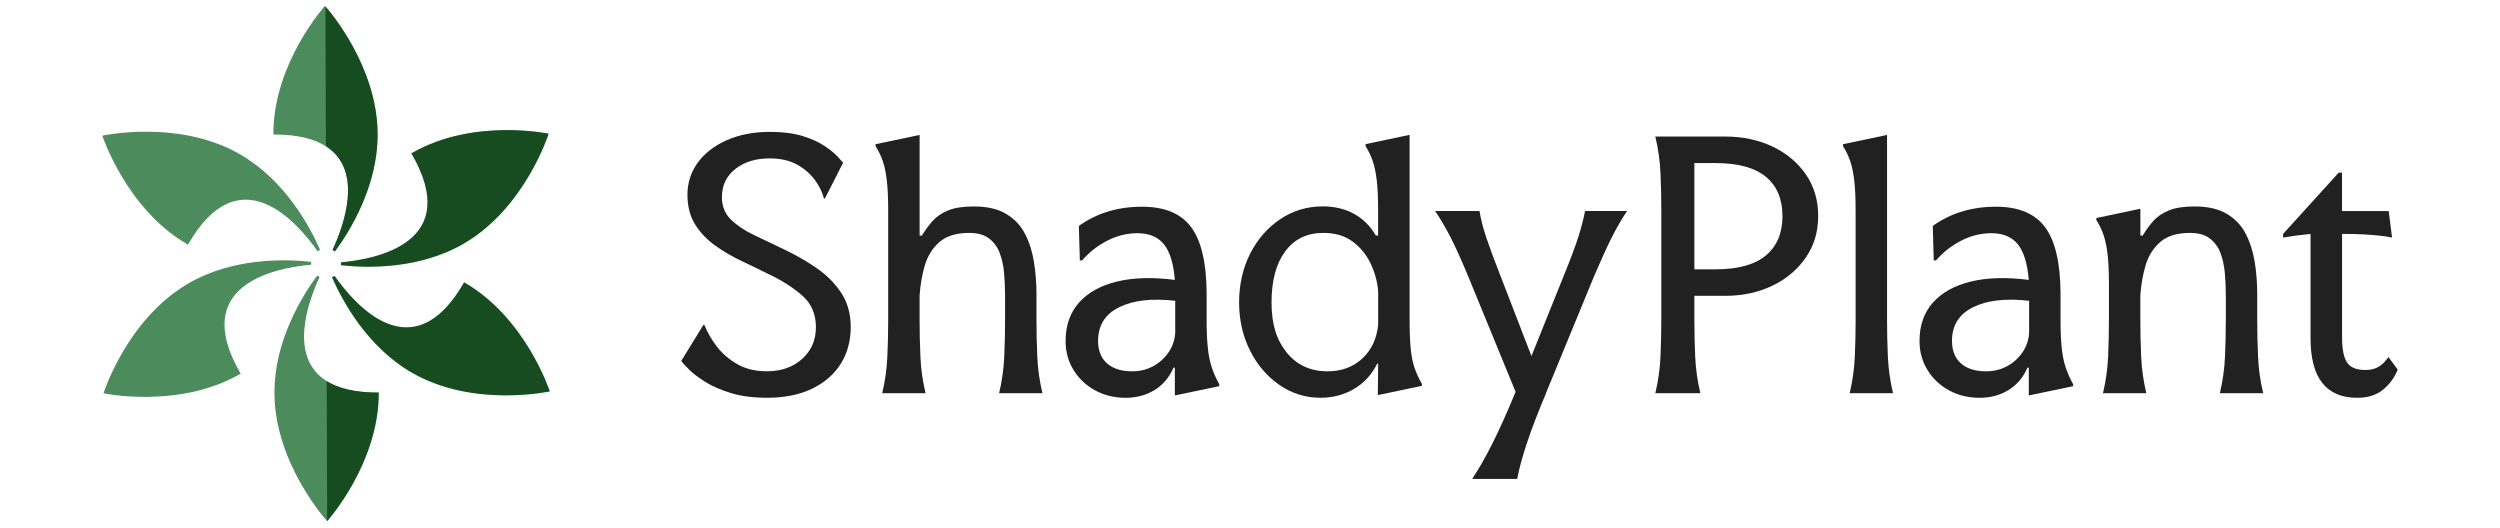
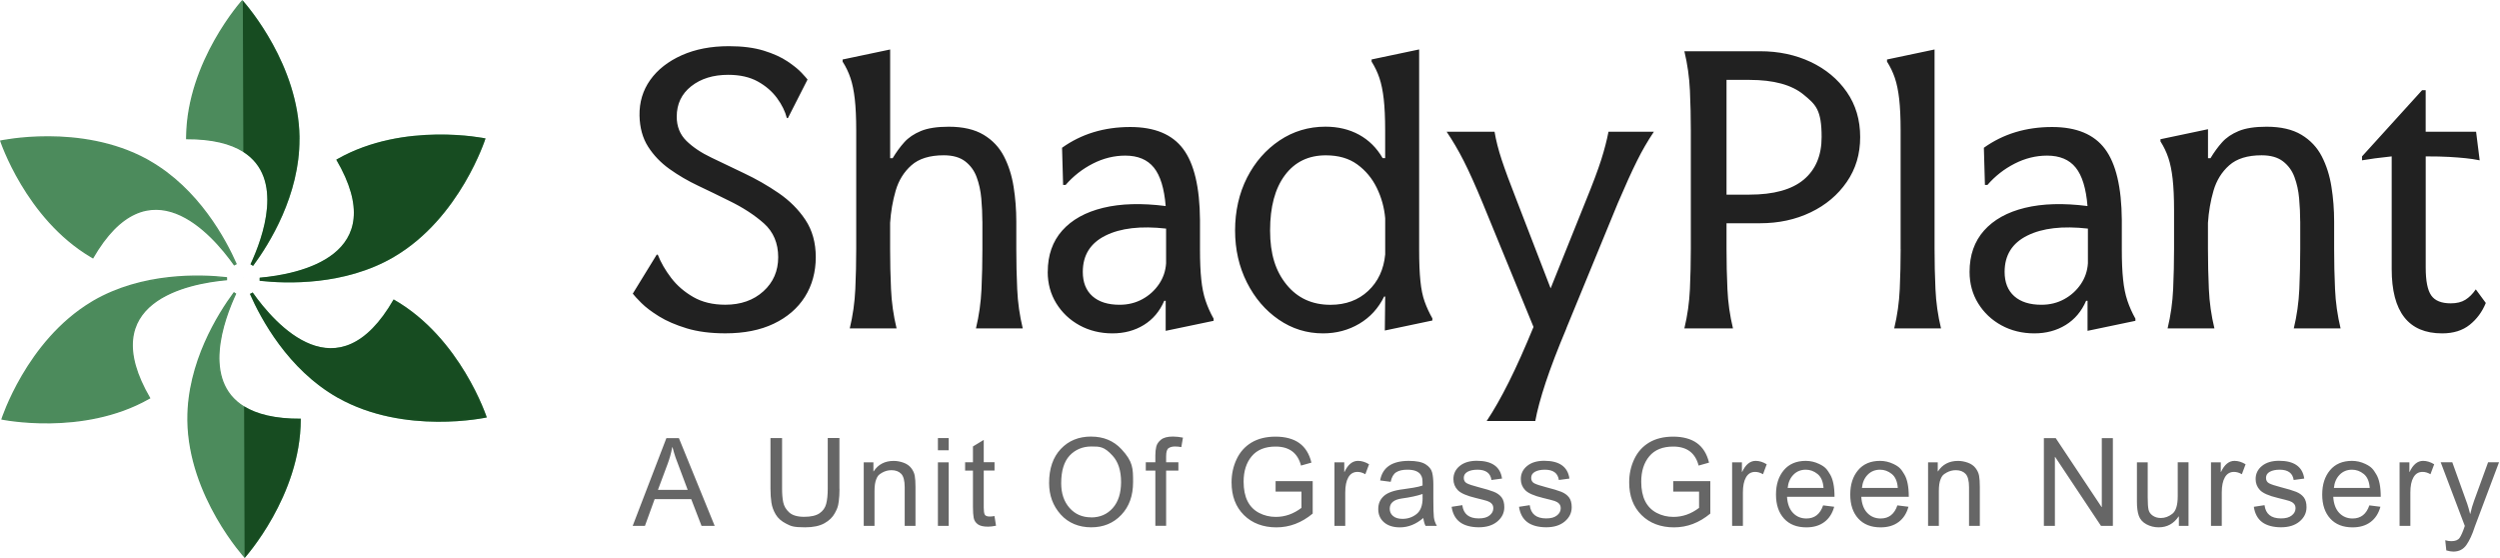
- <svg xmlns="http://www.w3.org/2000/svg" viewBox="0 0 660.7 139.29">
+ <svg xmlns="http://www.w3.org/2000/svg" viewBox="0 0 611.78 136.54">
  <defs>
-     <style>
-       .cls-1 {
-         isolation: isolate;
-       }
- 
-       .cls-2 {
-         fill: #4c8b5c;
-       }
- 
-       .cls-3 {
-         fill: #212121;
-       }
- 
-       .cls-4 {
-         mix-blend-mode: multiply;
-       }
-     </style>
+     <style>.cls-2{fill:#4c8b5c}.cls-4{mix-blend-mode:multiply}</style>
  </defs>
-   <g class="cls-1">
-     <g id="Layer_1" data-name="Layer 1">
-       <g>
-         <g>
-           <path class="cls-3" d="M222.82,43l-4.81,9.45h-.26c-.41-1.63-1.21-3.27-2.41-4.9-1.2-1.63-2.77-2.99-4.73-4.07-1.96-1.08-4.36-1.62-7.22-1.62-3.67,0-6.69,.93-9.06,2.8-2.36,1.87-3.54,4.35-3.54,7.44,0,2.39,.79,4.36,2.36,5.91,1.58,1.55,3.62,2.92,6.13,4.11,2.51,1.2,5.16,2.47,7.96,3.81,2.97,1.4,5.8,3.02,8.49,4.86,2.68,1.84,4.87,4.02,6.56,6.56,1.69,2.54,2.54,5.59,2.54,9.14s-.89,6.91-2.67,9.71c-1.78,2.8-4.32,4.99-7.61,6.56-3.3,1.58-7.25,2.36-11.86,2.36-3.62,0-6.77-.41-9.45-1.22-2.68-.82-4.94-1.79-6.78-2.93-1.84-1.14-3.28-2.23-4.33-3.28s-1.75-1.81-2.1-2.28l5.86-9.54h.26c.76,1.93,1.85,3.82,3.28,5.69,1.43,1.87,3.24,3.43,5.42,4.68,2.19,1.26,4.8,1.88,7.83,1.88,3.79,0,6.9-1.09,9.32-3.28,2.42-2.19,3.63-4.97,3.63-8.36s-1.17-6.2-3.5-8.27c-2.33-2.07-5.19-3.92-8.58-5.56-2.45-1.22-4.94-2.43-7.48-3.63-2.54-1.2-4.89-2.57-7.04-4.11-2.16-1.54-3.91-3.37-5.25-5.47-1.34-2.1-2.04-4.64-2.1-7.61-.06-3.27,.82-6.17,2.62-8.71,1.81-2.54,4.38-4.55,7.7-6.04,3.33-1.49,7.18-2.23,11.55-2.23,3.33,0,6.17,.37,8.53,1.09,2.36,.73,4.3,1.61,5.82,2.63,1.52,1.02,2.67,1.96,3.46,2.8,.79,.85,1.27,1.39,1.44,1.62Z" />
-           <path class="cls-3" d="M265.61,77.74c0-1.87-.09-3.75-.26-5.64-.17-1.9-.55-3.63-1.14-5.21-.58-1.58-1.52-2.86-2.8-3.85-1.28-.99-3.03-1.49-5.25-1.49-3.44,0-6.08,.82-7.92,2.45-1.84,1.63-3.12,3.71-3.85,6.21-.73,2.51-1.18,5.13-1.36,7.88v6.39c0,3.27,.07,6.53,.22,9.8,.14,3.27,.6,6.48,1.36,9.63h-11.46c.76-3.15,1.21-6.36,1.36-9.63,.15-3.27,.22-6.53,.22-9.8v-28.96c0-3.15-.12-5.73-.35-7.74-.23-2.01-.58-3.72-1.05-5.12-.47-1.4-1.11-2.74-1.93-4.03v-.52l11.64-2.45v26.6h.61c.88-1.46,1.82-2.76,2.84-3.89,1.02-1.14,2.38-2.06,4.07-2.76,1.69-.7,3.97-1.05,6.82-1.05,3.5,0,6.34,.66,8.53,1.97,2.19,1.31,3.85,3.08,4.99,5.29,1.14,2.22,1.93,4.7,2.36,7.44,.44,2.74,.66,5.57,.66,8.49v6.74c0,3.27,.07,6.53,.22,9.8,.14,3.27,.6,6.48,1.36,9.63h-11.46c.76-3.15,1.21-6.36,1.36-9.63,.15-3.27,.22-6.53,.22-9.8v-6.74Z" />
-           <path class="cls-3" d="M281.62,90.08c0-4.08,1.18-7.45,3.54-10.11,2.36-2.65,5.7-4.51,10.02-5.56,4.32-1.05,9.42-1.19,15.31-.44-.35-4.32-1.31-7.45-2.89-9.41-1.58-1.95-3.91-2.93-7-2.93-2.74,0-5.4,.66-7.96,1.97s-4.78,3.05-6.65,5.21h-.61l-.26-9.1c4.73-3.38,10.29-5.08,16.71-5.08,5.95,0,10.27,1.79,12.95,5.38,2.68,3.59,4.05,9.38,4.11,17.37v7.26c0,2.86,.1,5.28,.31,7.26,.2,1.98,.55,3.72,1.05,5.21,.5,1.49,1.15,2.96,1.97,4.42v.53l-11.73,2.45v-7.35h-.35c-1.11,2.57-2.77,4.54-4.99,5.91-2.22,1.37-4.78,2.06-7.7,2.06s-5.66-.66-8.05-1.97c-2.39-1.31-4.29-3.11-5.69-5.38-1.4-2.27-2.1-4.84-2.1-7.7Zm8.58,0c0,2.57,.79,4.55,2.36,5.95,1.58,1.4,3.79,2.1,6.65,2.1,2.04,0,3.89-.45,5.56-1.36,1.66-.9,3.02-2.13,4.07-3.67,1.05-1.54,1.63-3.25,1.75-5.12v-8.49c-6.18-.7-11.13-.13-14.83,1.71-3.71,1.84-5.56,4.8-5.56,8.88Z" />
-           <path class="cls-3" d="M372.53,84.56c0,3.15,.1,5.73,.31,7.74,.2,2.01,.55,3.71,1.05,5.08,.49,1.37,1.12,2.73,1.88,4.07v.52l-11.64,2.45,.09-8.31h-.26c-1.4,2.86-3.43,5.08-6.08,6.65s-5.62,2.36-8.88,2.36c-3.97,0-7.58-1.12-10.85-3.37-3.27-2.24-5.86-5.28-7.79-9.1-1.92-3.82-2.89-8.06-2.89-12.73s.98-9.08,2.93-12.91c1.95-3.82,4.61-6.85,7.96-9.1,3.35-2.24,7.1-3.37,11.24-3.37,3.09,0,5.83,.66,8.23,1.97,2.39,1.31,4.32,3.22,5.77,5.73h.61v-6.74c0-3.15-.12-5.73-.35-7.74-.23-2.01-.58-3.72-1.05-5.12-.47-1.4-1.11-2.74-1.92-4.03v-.52l11.64-2.45v48.91Zm-8.31-7.61c-.23-2.62-.92-5.1-2.06-7.44-1.14-2.33-2.73-4.24-4.77-5.73-2.04-1.49-4.61-2.23-7.7-2.23-4.26,0-7.6,1.62-10.02,4.86-2.42,3.24-3.63,7.74-3.63,13.52s1.34,9.96,4.03,13.26c2.68,3.3,6.27,4.94,10.76,4.94,3.73,0,6.81-1.14,9.23-3.41,2.42-2.27,3.81-5.25,4.16-8.92v-8.84Z" />
-           <path class="cls-3" d="M408.59,103.9c-2.16,5.13-3.85,9.55-5.08,13.26-1.22,3.7-2.07,6.84-2.54,9.41h-11.9c1.75-2.62,3.56-5.8,5.43-9.54,1.87-3.73,3.88-8.23,6.04-13.48l-12.43-30.28c-1.81-4.37-3.37-7.84-4.68-10.41-1.31-2.57-2.7-4.93-4.16-7.09h11.73c.35,2.1,.93,4.39,1.75,6.87,.82,2.48,2.04,5.79,3.67,9.93l8.31,21.53,8.66-21.53c1.69-4.14,2.93-7.45,3.72-9.93,.79-2.48,1.38-4.77,1.79-6.87h11.11c-1.46,2.16-2.83,4.52-4.11,7.09-1.29,2.57-2.86,6.04-4.73,10.41l-12.6,30.63Z" />
-           <path class="cls-3" d="M456.01,36.09c4.55,0,8.68,.88,12.38,2.62,3.7,1.75,6.65,4.2,8.84,7.35,2.19,3.15,3.28,6.83,3.28,11.03s-1.09,7.8-3.28,10.98c-2.19,3.18-5.13,5.66-8.84,7.44-3.71,1.78-7.83,2.67-12.38,2.67h-8.22v6.3c0,3.27,.07,6.53,.22,9.8,.14,3.27,.6,6.48,1.36,9.63h-11.9c.76-3.15,1.21-6.36,1.36-9.63,.14-3.27,.22-6.53,.22-9.8v-28.96c0-3.27-.07-6.53-.22-9.8-.15-3.27-.6-6.48-1.36-9.63h18.55Zm-8.22,35.09h5.6c5.95,0,10.38-1.23,13.3-3.67,2.92-2.45,4.38-5.92,4.38-10.41s-1.46-7.95-4.38-10.37c-2.92-2.42-7.35-3.63-13.3-3.63h-5.6v28.09Z" />
-           <path class="cls-3" d="M490.4,84.48v-28.96c0-3.15-.12-5.73-.35-7.74-.23-2.01-.58-3.72-1.05-5.12-.47-1.4-1.11-2.74-1.93-4.03v-.52l11.64-2.45v48.83c0,3.27,.07,6.53,.22,9.8,.14,3.27,.6,6.48,1.36,9.63h-11.46c.76-3.15,1.21-6.36,1.36-9.63,.14-3.27,.22-6.53,.22-9.8Z" />
-           <path class="cls-3" d="M507.29,90.08c0-4.08,1.18-7.45,3.54-10.11,2.36-2.65,5.7-4.51,10.02-5.56,4.32-1.05,9.42-1.19,15.31-.44-.35-4.32-1.31-7.45-2.89-9.41-1.57-1.95-3.91-2.93-7-2.93-2.74,0-5.4,.66-7.96,1.97s-4.78,3.05-6.65,5.21h-.61l-.26-9.1c4.73-3.38,10.3-5.08,16.71-5.08,5.95,0,10.27,1.79,12.95,5.38,2.68,3.59,4.05,9.38,4.11,17.37v7.26c0,2.86,.1,5.28,.31,7.26,.2,1.98,.55,3.72,1.05,5.21,.5,1.49,1.15,2.96,1.97,4.42v.53l-11.72,2.45v-7.35h-.35c-1.11,2.57-2.77,4.54-4.99,5.91-2.22,1.37-4.78,2.06-7.7,2.06s-5.66-.66-8.05-1.97c-2.39-1.31-4.29-3.11-5.69-5.38-1.4-2.27-2.1-4.84-2.1-7.7Zm8.58,0c0,2.57,.79,4.55,2.36,5.95,1.57,1.4,3.79,2.1,6.65,2.1,2.04,0,3.89-.45,5.56-1.36,1.66-.9,3.02-2.13,4.07-3.67,1.05-1.54,1.63-3.25,1.75-5.12v-8.49c-6.19-.7-11.13-.13-14.83,1.71-3.71,1.84-5.56,4.8-5.56,8.88Z" />
-           <path class="cls-3" d="M588.23,77.74c0-1.87-.09-3.75-.26-5.64-.17-1.9-.55-3.63-1.14-5.21-.58-1.58-1.52-2.86-2.8-3.85-1.28-.99-3.03-1.49-5.25-1.49-3.44,0-6.08,.82-7.92,2.45-1.84,1.63-3.12,3.71-3.85,6.21-.73,2.51-1.18,5.13-1.36,7.88v6.39c0,3.27,.07,6.53,.22,9.8,.14,3.27,.6,6.48,1.36,9.63h-11.46c.76-3.15,1.21-6.36,1.36-9.63,.14-3.27,.22-6.53,.22-9.8v-9.45c0-3.15-.12-5.73-.35-7.74-.23-2.01-.58-3.72-1.05-5.12s-1.11-2.74-1.93-4.03v-.52l11.64-2.45v7.09h.61c.88-1.46,1.82-2.76,2.84-3.89,1.02-1.14,2.38-2.06,4.07-2.76,1.69-.7,3.97-1.05,6.82-1.05,3.5,0,6.35,.66,8.53,1.97s3.85,3.08,4.99,5.29c1.14,2.22,1.93,4.7,2.36,7.44,.44,2.74,.66,5.57,.66,8.49v6.74c0,3.27,.07,6.53,.22,9.8,.14,3.27,.6,6.48,1.36,9.63h-11.46c.76-3.15,1.21-6.36,1.36-9.63,.14-3.27,.22-6.53,.22-9.8v-6.74Z" />
-           <path class="cls-3" d="M622.97,105.13c-8.22,0-12.34-5.25-12.34-15.75v-27.56c-1.63,.18-3,.34-4.11,.48-1.11,.15-2.16,.31-3.15,.48v-.96l14.7-16.19h.88v10.15h12.34l.88,7c-1.17-.23-2.32-.41-3.46-.52-1.14-.12-2.46-.22-3.98-.31s-3.44-.13-5.77-.13v27.21c0,3.27,.45,5.54,1.36,6.83,.9,1.28,2.49,1.92,4.77,1.92,1.46,0,2.65-.29,3.59-.88,.93-.58,1.78-1.43,2.54-2.54l2.45,3.33c-.88,2.16-2.19,3.94-3.94,5.34-1.75,1.4-4,2.1-6.74,2.1Z" />
+   <g style="isolation:isolate">
+     <g id="Layer_2" data-name="Layer 2">
+       <g id="Layer_1-2" data-name="Layer 1">
+         <path class="cls-2" d="M118.94 102.02c-2.07.41-20.96 3.81-36.28-4.91-11.96-6.8-18.63-19.2-21.31-25.26.05-.02.1-.05.15-.07.03-.01.05-.03.08-.04l.15-.09C65.2 76.54 72.62 85.36 81 85.37c5.68 0 10.87-3.99 15.43-11.86 15.22 8.74 21.82 26.55 22.52 28.52Z" />
+         <path class="cls-2" d="M96.5 73.35c-.05-.03-.09-.05-.14-.08-13.61 23.71-29.03 6.05-34.51-1.71-.05.03-.09.06-.14.09l-.15.09c1.07 1.52 2.5 3.4 4.22 5.28 5.11 5.58 10.37 8.51 15.2 8.53 5.7 0 10.89-3.94 15.44-11.7s.04-.07.06-.1c8.25 4.79 13.86 12.21 17.13 17.63 3.04 5.03 4.67 9.31 5.1 10.54-1.29.24-5.8 1.01-11.71.97-6.37-.06-15.67-1.1-24.02-5.76-.08-.05-.16-.09-.24-.14-8.4-4.78-14.1-12.32-17.42-17.81a65 65 0 0 1-3.84-7.39c-.05.03-.1.05-.15.07-.05.03-.1.05-.15.07 2.67 6.08 9.32 18.48 21.39 25.34.04.02.09.05.13.07 16.38 9.23 36.46 4.81 36.46 4.81s-6.36-19.44-22.67-28.8ZM118.64 34c-.68 1.99-7.17 19.96-22.41 28.8-11.9 6.9-26.03 6.45-32.65 5.73v-.44c6-.54 17.38-2.53 21.58-9.74 2.84-4.89 1.96-11.37-2.61-19.23 15.22-8.74 34.02-5.53 36.09-5.14Z" />
+         <path class="cls-2" d="M82.65 38.9c-.11.06-.21.12-.32.18 13.83 23.6-9.25 28.05-18.75 28.88v.33c1.85-.16 4.21-.46 6.7-1 7.41-1.62 12.6-4.67 15.02-8.83 2.86-4.92 2-11.4-2.53-19.25.05-.03.1-.06.15-.08 8.25-4.64 17.46-5.75 23.77-5.87 5.9-.1 10.43.63 11.72.87-.43 1.23-2.02 5.51-5.01 10.58-3.23 5.45-8.77 12.94-16.99 17.78-.09.06-.19.12-.28.17-8.36 4.85-17.78 6-24.21 6.11-3.33.06-6.23-.15-8.35-.39v.17c0 .06 0 .11-.01.17 6.62.73 20.74 1.2 32.75-5.76.05-.03.11-.06.16-.1 16.2-9.5 22.39-28.98 22.39-28.98s-19.96-4.2-36.22 5.02Zm-9.5-4.94c.06 13.7-7.4 25.66-11.34 31a1 1 0 0 0-.13-.08c-.02-.01-.05-.03-.07-.04-.05-.03-.11-.06-.16-.09 2.52-5.43 6.49-16.24 2.3-23.47-1-1.73-2.41-3.15-4.2-4.27-3.3-2.06-7.93-3.1-13.84-3.09 0-17.49 12.2-32.08 13.57-33.67.04.04.08.09.14.16 1.91 2.21 13.66 16.47 13.73 33.56Z" />
+         <path class="cls-2" d="M73.31 33.51C73.03 15.99 60.82 1.73 59.42.14c-.08-.09-.13-.14-.13-.14S45.76 14.95 45.56 33.46c-.01.2-.01.41-.01.62 6.43-.03 10.93 1.16 14 3.11 10.06 6.38 4.84 20.89 1.76 27.49.05.02.09.04.13.07.05.03.11.06.16.09.79-1.68 1.71-3.87 2.48-6.28 2.3-7.19 2.24-13.19-.18-17.36-1.04-1.78-2.49-3.25-4.36-4.38-3.29-2.04-7.86-3.06-13.67-3.07v-.41c.15-9.34 3.75-17.71 6.79-23.16 2.86-5.13 5.77-8.67 6.61-9.67.04.05.08.1.14.16 1 1.17 3.79 4.58 6.56 9.45 3.11 5.45 6.8 13.87 6.99 23.26v.59c.04 9.63-3.67 18.32-6.78 23.9-1.62 2.9-3.25 5.29-4.52 7.01.05.03.09.05.13.08.05.04.1.07.15.11 3.95-5.34 11.43-17.27 11.36-31.1 0-.15 0-.3-.01-.45ZM59.64 67.96v-.03s-.03.05-.04.07c.01 0 .02-.03.04-.04m-1.82-3.26s-.09.05-.14.07c-.03.01-.05.03-.07.04-.05.03-.11.06-.16.09-3.46-4.89-10.89-13.72-19.28-13.73-5.68 0-10.88 3.99-15.44 11.86C7.51 54.3.91 36.49.22 34.52c2.07-.41 20.96-3.81 36.28 4.91 11.96 6.8 18.63 19.21 21.32 25.27" />
+         <path class="cls-2" d="M36.59 39.28c-.19-.11-.37-.21-.56-.32C19.73 30.05 0 34.4 0 34.4s6.26 19.11 22.24 28.55c.18.12.37.22.55.33 13.63-23.72 29.04-6.05 34.52 1.71.04-.03.08-.06.13-.08.05-.03.11-.07.16-.09-1.07-1.51-2.51-3.4-4.24-5.28-5.11-5.57-10.36-8.52-15.2-8.52-5.71 0-10.92 3.97-15.49 11.8-.13-.07-.25-.15-.38-.23-8.03-4.78-13.53-12.06-16.74-17.41C2.51 40.14.88 35.88.44 34.65c1.29-.25 5.82-1.02 11.71-.97 6.26.05 15.35 1.06 23.58 5.51.22.12.45.25.68.38 8.41 4.78 14.11 12.32 17.43 17.81a68 68 0 0 1 3.84 7.39c.05-.03.09-.05.14-.07.05-.03.11-.05.16-.07-2.67-6.07-9.32-18.48-21.39-25.34Zm18.99 28.96v.18c-6 .54-17.39 2.53-21.59 9.75-2.84 4.89-1.96 11.37 2.61 19.23-15.22 8.74-34.02 5.53-36.09 5.14.68-1.99 7.17-19.96 22.41-28.8 11.91-6.91 26.05-6.45 32.66-5.73v.25Z" />
+         <path class="cls-2" d="M55.59 68.58c0-.05 0-.11-.01-.16v-.18c-1.85.16-4.22.46-6.72 1.01-7.4 1.62-12.59 4.67-15.01 8.83-2.86 4.93-2.02 11.39 2.52 19.25-.07.04-.13.08-.2.11-8.23 4.62-17.41 5.73-23.72 5.83-5.9.1-10.42-.63-11.71-.86.42-1.24 2.02-5.52 5.01-10.58 3.17-5.37 8.62-12.72 16.63-17.57.21-.14.42-.27.64-.39 8.36-4.85 17.77-6 24.2-6.11 3.34-.06 6.23.16 8.36.39v-.16c0-.06 0-.11.01-.17-6.62-.74-20.74-1.21-32.76 5.75-.17.1-.35.2-.52.32C6.4 83.47.3 102.66.3 102.66s19.91 4.19 36.15-4.99c.13-.06.25-.14.38-.21C23 73.86 46.09 69.42 55.58 68.58Zm17.86 34.05c0 17.46-12.17 32.05-13.57 33.66-1.39-1.58-13.79-16.15-13.87-33.71-.06-13.71 7.41-25.66 11.34-31 .05.03.09.06.14.09.02.01.05.03.07.04l.15.09c-2.52 5.44-6.49 16.24-2.31 23.47 1.03 1.78 2.49 3.24 4.36 4.37 3.29 2 7.87 3.01 13.69 3Z" />
+         <path class="cls-2" d="M59.76 99.43c-10.25-6.34-5-20.95-1.91-27.57-.05-.02-.1-.05-.14-.07-.05-.03-.1-.05-.15-.09-.78 1.68-1.71 3.87-2.48 6.29-2.29 7.19-2.23 13.19.19 17.35q1.59 2.745 4.5 4.47c3.28 1.97 7.79 2.97 13.53 2.98-.05 9.51-3.71 18.05-6.79 23.57-2.86 5.13-5.76 8.67-6.61 9.67-.87-.98-3.8-4.5-6.7-9.61-3.12-5.47-6.82-13.93-6.98-23.35-.01-.16-.01-.33-.01-.49-.04-9.64 3.67-18.32 6.78-23.92 1.63-2.9 3.26-5.29 4.52-7-.05-.03-.09-.06-.14-.09-.04-.03-.09-.06-.13-.09-3.95 5.33-11.44 17.27-11.38 31.1v.36c.26 18.62 14.04 33.6 14.04 33.6s13.72-15.18 13.74-33.88v-.2c-6.33.03-10.78-1.13-13.86-3.03Z" />
+         <g class="cls-4">
+           <path class="cls-2" d="M73.33 33.96c.06 13.83-7.41 25.77-11.36 31.1-.05-.03-.1-.07-.15-.11a1 1 0 0 0-.13-.08c-.02-.01-.05-.03-.07-.04-.05-.03-.11-.06-.16-.09s-.09-.05-.13-.07c3.08-6.59 8.29-21.11-1.76-27.49v-.38l-.02-5.96-.1-30.18V.42l-.01-.28c1.4 1.59 13.62 15.85 13.9 33.37.01.15.01.3.01.45Z" />
        </g>
-         <g>
-           <g>
-             <g>
-               <path class="cls-2" d="M145.06,103.3c-2.05,.41-20.79,3.8-36-4.89-11.86-6.78-18.48-19.15-21.15-25.2,.05-.02,.1-.05,.14-.07,.03-.01,.05-.03,.08-.04,.05-.03,.1-.06,.15-.09,3.45,4.88,10.81,13.67,19.12,13.68,5.64,0,10.79-3.98,15.31-11.83,15.1,8.72,21.65,26.48,22.34,28.45Z" />
-               <path class="cls-2" d="M122.79,74.71c-.05-.03-.09-.05-.14-.08-13.51,23.64-28.8,6.04-34.24-1.71-.05,.03-.09,.06-.14,.09-.05,.03-.1,.06-.15,.09,1.06,1.51,2.48,3.39,4.19,5.26,5.07,5.56,10.29,8.49,15.08,8.5,5.65,0,10.8-3.93,15.32-11.67h0s.04-.07,.06-.1c8.18,4.77,13.75,12.18,16.99,17.58,3.01,5.02,4.63,9.28,5.06,10.51-1.28,.24-5.76,1.01-11.62,.97-6.32-.06-15.55-1.1-23.83-5.74-.08-.05-.16-.09-.24-.14-8.33-4.77-13.99-12.29-17.28-17.76-1.7-2.84-2.96-5.43-3.81-7.37-.05,.03-.1,.05-.14,.07-.05,.03-.1,.05-.15,.07,2.65,6.06,9.25,18.43,21.23,25.27,.04,.02,.09,.05,.13,.07,16.25,9.21,36.17,4.8,36.17,4.8,0,0-6.31-19.39-22.49-28.72Z" />
-             </g>
-             <g>
-               <path class="cls-2" d="M144.76,35.47c-.67,1.99-7.11,19.91-22.24,28.73-11.8,6.89-25.83,6.43-32.39,5.72,0-.05,0-.11,0-.16,0-.03,0-.06,0-.09v-.02c0-.05,0-.11,0-.16,5.95-.54,17.25-2.52,21.41-9.72,2.82-4.88,1.95-11.33-2.59-19.18,15.1-8.72,33.76-5.51,35.81-5.12Z" />
-               <path class="cls-2" d="M109.05,40.35c-.11,.06-.21,.12-.32,.18,13.72,23.53-9.18,27.97-18.6,28.81,0,.05,0,.1,0,.15,0,.05,0,.11,0,.16v.02c1.84-.16,4.18-.45,6.65-.99,7.35-1.62,12.5-4.66,14.9-8.81,2.84-4.91,1.99-11.37-2.51-19.2,.05-.03,.1-.06,.15-.08,8.19-4.63,17.32-5.74,23.58-5.85,5.85-.1,10.35,.63,11.63,.87-.43,1.23-2,5.5-4.97,10.55-3.2,5.44-8.7,12.9-16.85,17.73-.09,.06-.19,.12-.28,.17-8.29,4.84-17.64,5.98-24.02,6.09-3.3,.06-6.18-.15-8.28-.39,0,.06,0,.11,0,.16,0,.06,0,.11-.01,.17,6.57,.73,20.58,1.2,32.5-5.74,.05-.03,.11-.06,.16-.1,16.07-9.47,22.21-28.9,22.21-28.9,0,0-19.8-4.19-35.93,5.01Z" />
-             </g>
-             <g>
-               <path class="cls-2" d="M99.63,35.43c.06,13.67-7.35,25.59-11.25,30.91-.04-.03-.09-.06-.13-.08-.02-.01-.05-.03-.07-.04-.05-.03-.11-.06-.16-.09,2.5-5.42,6.44-16.2,2.29-23.41-.99-1.72-2.39-3.14-4.17-4.26-3.27-2.06-7.87-3.09-13.73-3.09,0-17.44,12.1-31.99,13.47-33.57,.04,.04,.08,.09,.14,.16,1.9,2.2,13.55,16.43,13.62,33.46Z" />
-               <path class="cls-2" d="M99.79,34.98c-.28-17.47-12.4-31.69-13.79-33.28-.08-.09-.13-.14-.13-.14,0,0-13.42,14.91-13.62,33.37-.01,.2-.01,.41-.01,.62,6.38-.03,10.84,1.16,13.89,3.1,9.98,6.36,4.81,20.83,1.75,27.41,.05,.02,.09,.04,.13,.07,.05,.03,.11,.06,.16,.09,.78-1.68,1.7-3.85,2.46-6.27,2.28-7.17,2.22-13.15-.18-17.31-1.03-1.78-2.47-3.24-4.32-4.37-3.26-2.03-7.8-3.05-13.56-3.06v-.41c.15-9.31,3.72-17.66,6.74-23.1,2.84-5.12,5.72-8.64,6.56-9.64,.04,.05,.08,.1,.14,.16,.99,1.17,3.76,4.57,6.51,9.43,3.08,5.44,6.75,13.83,6.93,23.19,0,.2,0,.39,0,.59,.04,9.6-3.64,18.27-6.73,23.84-1.61,2.89-3.23,5.28-4.49,6.99,.05,.03,.09,.05,.13,.08,.05,.04,.1,.07,.15,.11,3.92-5.32,11.34-17.23,11.28-31.02,0-.15,0-.3-.01-.45Zm-13.56,34.36v-.03s-.03,.05-.04,.07c.01,0,.02-.03,.04-.04Z" />
-             </g>
-             <g>
-               <path class="cls-2" d="M84.42,66.08s-.09,.05-.14,.07c-.03,.01-.05,.03-.07,.04-.05,.03-.11,.06-.16,.09-3.44-4.88-10.8-13.68-19.12-13.69-5.64,0-10.79,3.98-15.31,11.83-15.1-8.72-21.65-26.48-22.34-28.45,2.05-.41,20.79-3.8,36,4.89,11.87,6.78,18.49,19.16,21.15,25.2Z" />
-               <path class="cls-2" d="M63.35,40.73c-.19-.11-.37-.21-.56-.32-16.17-8.88-35.74-4.55-35.74-4.55,0,0,6.21,19.06,22.07,28.47,.18,.12,.37,.22,.55,.33,13.52-23.65,28.81-6.04,34.25,1.71,.04-.03,.08-.06,.12-.08,.05-.03,.11-.07,.16-.09-1.06-1.51-2.49-3.39-4.2-5.26-5.07-5.56-10.28-8.5-15.08-8.5-5.66,0-10.83,3.96-15.37,11.77-.13-.07-.25-.15-.38-.23-7.97-4.77-13.42-12.03-16.61-17.36-3.02-5.02-4.63-9.27-5.07-10.5,1.28-.25,5.77-1.02,11.62-.97,6.21,.05,15.23,1.06,23.39,5.5,.22,.12,.45,.25,.68,.38,8.34,4.77,14,12.29,17.29,17.76,1.7,2.84,2.96,5.44,3.81,7.37,.05-.03,.09-.05,.14-.07,.05-.03,.11-.05,.16-.07-2.64-6.06-9.25-18.43-21.23-25.27Z" />
-             </g>
-             <g>
-               <path class="cls-2" d="M82.2,69.62v.03s0,.1,0,.14c-5.95,.54-17.26,2.52-21.42,9.72-2.82,4.88-1.95,11.33,2.59,19.18-15.1,8.72-33.76,5.51-35.81,5.12,.67-1.99,7.11-19.91,22.24-28.73,11.81-6.89,25.85-6.43,32.41-5.72,0,.05,0,.11,0,.16,0,.03,0,.06,0,.09Z" />
-               <path class="cls-2" d="M82.21,69.95c0-.05,0-.11-.01-.16,0-.05,0-.1,0-.14v-.03c-1.84,.16-4.19,.45-6.66,1-7.34,1.61-12.49,4.66-14.89,8.81-2.84,4.91-2,11.36,2.5,19.2-.07,.04-.13,.08-.2,.11-8.17,4.61-17.27,5.71-23.53,5.81-5.85,.1-10.34-.63-11.62-.86,.42-1.24,2-5.51,4.97-10.55,3.15-5.36,8.55-12.69,16.5-17.52,.21-.14,.42-.27,.63-.39,8.29-4.83,17.63-5.98,24.01-6.09,3.32-.06,6.18,.16,8.3,.39,0-.05,0-.11,0-.16,0-.06,0-.11,.01-.17-6.57-.74-20.58-1.21-32.5,5.74-.17,.1-.35,.2-.52,.32-15.8,9.54-21.85,28.68-21.85,28.68,0,0,19.75,4.18,35.87-4.98,.13-.06,.25-.14,.38-.21-13.72-23.54,9.19-27.96,18.61-28.8Z" />
-             </g>
-             <g>
-               <path class="cls-2" d="M99.92,103.9c0,17.42-12.08,31.96-13.46,33.56t0,0c-1.38-1.57-13.68-16.11-13.76-33.62-.06-13.67,7.35-25.59,11.25-30.92,.05,.03,.09,.06,.14,.09,.02,.01,.05,.03,.07,.04,.05,.03,.1,.06,.15,.09-2.5,5.42-6.44,16.2-2.29,23.41,1.02,1.77,2.47,3.23,4.32,4.35,3.26,1.99,7.8,3,13.58,2.99Z" />
-               <path class="cls-2" d="M86.34,100.72c-10.17-6.32-4.96-20.9-1.89-27.5-.05-.02-.1-.05-.14-.07-.05-.03-.1-.05-.15-.09-.78,1.68-1.69,3.85-2.46,6.27-2.27,7.17-2.21,13.15,.19,17.3,1.05,1.82,2.54,3.31,4.46,4.46,3.25,1.96,7.73,2.96,13.42,2.97h0c-.05,9.48-3.68,18-6.74,23.51-2.84,5.12-5.72,8.65-6.56,9.64-.86-.98-3.77-4.49-6.65-9.58-3.1-5.46-6.77-13.89-6.93-23.29-.01-.16-.01-.33-.01-.49-.04-9.61,3.64-18.27,6.73-23.85,1.61-2.89,3.23-5.28,4.48-6.98-.05-.03-.09-.06-.14-.09-.04-.03-.09-.06-.13-.09-3.92,5.32-11.35,17.22-11.29,31.02v.36c.26,18.57,13.93,33.51,13.93,33.51,0,0,13.61-15.14,13.63-33.79v-.2c-6.28,.03-10.7-1.13-13.75-3.02Z" />
-             </g>
-           </g>
-           <g class="cls-4">
-             <path class="cls-2" d="M99.8,35.43c.06,13.79-7.35,25.7-11.28,31.02-.05-.03-.1-.07-.15-.11-.04-.03-.09-.06-.13-.08-.02-.01-.05-.03-.07-.04-.05-.03-.11-.06-.16-.09-.05-.03-.09-.05-.13-.07,3.06-6.58,8.23-21.05-1.75-27.41v-.38l-.02-5.95-.1-30.1v-.24s-.01-.28-.01-.28c1.39,1.59,13.51,15.81,13.79,33.28,.01,.15,.01,.3,.01,.45Z" />
-           </g>
-           <g class="cls-4">
-             <path class="cls-2" d="M100.09,103.74v.2c-.02,18.65-13.63,33.79-13.63,33.79v-.51l-.1-30.5-.02-5.62v-.38c3.05,1.89,7.47,3.05,13.75,3.02Z" />
-           </g>
-           <g class="cls-4">
-             <path class="cls-2" d="M144.98,35.34s-6.14,19.43-22.21,28.9c-.05,.04-.11,.07-.16,.1-11.92,6.95-25.93,6.48-32.5,5.74,0-.06,.01-.11,.01-.17,0-.05,0-.11,0-.16,0-.03,0-.06,0-.09v-.02c0-.05,0-.11,0-.16,0-.05,0-.1,0-.15,9.43-.84,32.33-5.27,18.6-28.81,.11-.06,.21-.12,.32-.18,16.13-9.2,35.93-5.01,35.93-5.01Z" />
-           </g>
-           <g class="cls-4">
-             <path class="cls-2" d="M145.29,103.43s-19.92,4.41-36.17-4.8c-.04-.02-.09-.05-.13-.07-11.98-6.84-18.58-19.22-21.23-25.27,.05-.02,.1-.05,.15-.07,.05-.02,.1-.05,.14-.07,.03-.01,.05-.03,.08-.04,.05-.03,.1-.06,.15-.09,.05-.03,.09-.06,.14-.09,5.44,7.75,20.73,25.35,34.24,1.71,.05,.03,.09,.05,.14,.08,16.18,9.33,22.49,28.72,22.49,28.72Z" />
-           </g>
+         <g class="cls-4">
+           <path class="cls-2" d="M73.62 102.46v.2c-.02 18.7-13.74 33.88-13.74 33.88v-.51l-.1-30.58-.02-5.64v-.38c3.07 1.9 7.53 3.06 13.86 3.03" />
        </g>
+         <g class="cls-4">
+           <path class="cls-2" d="M118.86 33.87s-6.19 19.48-22.39 28.98c-.05.04-.11.07-.16.1-12.01 6.96-26.13 6.49-32.75 5.76 0-.06.01-.11.01-.17v-.59c9.5-.84 32.58-5.29 18.75-28.88.11-.06.21-.12.32-.18 16.26-9.22 36.22-5.02 36.22-5.02" />
+         </g>
+         <g class="cls-4">
+           <path class="cls-2" d="M119.17 102.15s-20.08 4.42-36.46-4.81c-.04-.02-.09-.05-.13-.07C70.51 90.41 63.85 78 61.19 71.93c.05-.02.1-.05.15-.07s.1-.05.15-.07c.03-.01.05-.03.08-.04l.15-.09c.05-.03.09-.06.14-.09 5.48 7.77 20.89 25.42 34.51 1.71.05.03.09.05.14.08 16.31 9.35 22.67 28.8 22.67 28.8Z" />
+         </g>
+         <path d="m197.7 19.45-4.81 9.45h-.26c-.41-1.63-1.21-3.27-2.41-4.9s-2.77-2.99-4.73-4.07-4.36-1.62-7.22-1.62c-3.67 0-6.69.93-9.06 2.8q-3.54 2.805-3.54 7.44c0 2.39.79 4.36 2.36 5.91 1.58 1.55 3.62 2.92 6.13 4.11 2.51 1.2 5.16 2.47 7.96 3.81q4.455 2.1 8.49 4.86c2.68 1.84 4.87 4.02 6.56 6.56s2.54 5.59 2.54 9.14-.89 6.91-2.67 9.71-4.32 4.99-7.61 6.56c-3.3 1.58-7.25 2.36-11.86 2.36-3.62 0-6.77-.41-9.45-1.22-2.68-.82-4.94-1.79-6.78-2.93s-3.28-2.23-4.33-3.28-1.75-1.81-2.1-2.28l5.86-9.54h.26c.76 1.93 1.85 3.82 3.28 5.69s3.24 3.43 5.42 4.68c2.19 1.26 4.8 1.88 7.83 1.88 3.79 0 6.9-1.09 9.32-3.28s3.63-4.97 3.63-8.36-1.17-6.2-3.5-8.27-5.19-3.92-8.58-5.56c-2.45-1.22-4.94-2.43-7.48-3.63s-4.89-2.57-7.04-4.11c-2.16-1.54-3.91-3.37-5.25-5.47s-2.04-4.64-2.1-7.61c-.06-3.27.82-6.17 2.62-8.71 1.81-2.54 4.38-4.55 7.7-6.04 3.33-1.49 7.18-2.23 11.55-2.23 3.33 0 6.17.37 8.53 1.09 2.36.73 4.3 1.61 5.82 2.63s2.67 1.96 3.46 2.8q1.185 1.275 1.44 1.62Zm42.79 34.74c0-1.87-.09-3.75-.26-5.64-.17-1.9-.55-3.63-1.14-5.21-.58-1.58-1.52-2.86-2.8-3.85S233.26 38 231.04 38c-3.44 0-6.08.82-7.92 2.45s-3.12 3.71-3.85 6.21c-.73 2.51-1.18 5.13-1.36 7.88v6.39c0 3.27.07 6.53.22 9.8.14 3.27.6 6.48 1.36 9.63h-11.46c.76-3.15 1.21-6.36 1.36-9.63s.22-6.53.22-9.8V31.97c0-3.15-.12-5.73-.35-7.74s-.58-3.72-1.05-5.12-1.11-2.74-1.93-4.03v-.52l11.64-2.45v26.6h.61c.88-1.46 1.82-2.76 2.84-3.89 1.02-1.14 2.38-2.06 4.07-2.76s3.97-1.05 6.82-1.05c3.5 0 6.34.66 8.53 1.97s3.85 3.08 4.99 5.29c1.14 2.22 1.93 4.7 2.36 7.44q.66 4.11.66 8.49v6.74c0 3.27.07 6.53.22 9.8.14 3.27.6 6.48 1.36 9.63h-11.46c.76-3.15 1.21-6.36 1.36-9.63s.22-6.53.22-9.8V54.2Zm16.01 12.34q0-6.12 3.54-10.11c2.36-2.65 5.7-4.51 10.02-5.56s9.42-1.19 15.31-.44c-.35-4.32-1.31-7.45-2.89-9.41-1.58-1.95-3.91-2.93-7-2.93-2.74 0-5.4.66-7.96 1.97s-4.78 3.05-6.65 5.21h-.61l-.26-9.1c4.73-3.38 10.29-5.08 16.71-5.08 5.95 0 10.27 1.79 12.95 5.38q4.02 5.385 4.11 17.37v7.26c0 2.86.1 5.28.31 7.26.2 1.98.55 3.72 1.05 5.21s1.15 2.96 1.97 4.42v.53l-11.73 2.45v-7.35h-.35c-1.11 2.57-2.77 4.54-4.99 5.91s-4.78 2.06-7.7 2.06-5.66-.66-8.05-1.97-4.29-3.11-5.69-5.38-2.1-4.84-2.1-7.7Zm8.58 0c0 2.57.79 4.55 2.36 5.95 1.58 1.4 3.79 2.1 6.65 2.1 2.04 0 3.89-.45 5.56-1.36 1.66-.9 3.02-2.13 4.07-3.67s1.63-3.25 1.75-5.12v-8.49c-6.18-.7-11.13-.13-14.83 1.71-3.71 1.84-5.56 4.8-5.56 8.88m82.34-5.51c0 3.15.1 5.73.31 7.74.2 2.01.55 3.71 1.05 5.08.49 1.37 1.12 2.73 1.88 4.07v.52l-11.64 2.45.09-8.31h-.26c-1.4 2.86-3.43 5.08-6.08 6.65s-5.62 2.36-8.88 2.36c-3.97 0-7.58-1.12-10.85-3.37-3.27-2.24-5.86-5.28-7.79-9.1-1.92-3.82-2.89-8.06-2.89-12.73s.98-9.08 2.93-12.91c1.95-3.82 4.61-6.85 7.96-9.1 3.35-2.24 7.1-3.37 11.24-3.37 3.09 0 5.83.66 8.23 1.97 2.39 1.31 4.32 3.22 5.77 5.73h.61v-6.74c0-3.15-.12-5.73-.35-7.74s-.58-3.72-1.05-5.12-1.11-2.74-1.92-4.03v-.52l11.64-2.45zm-8.31-7.61c-.23-2.62-.92-5.1-2.06-7.44q-1.71-3.495-4.77-5.73c-2.04-1.49-4.61-2.23-7.7-2.23q-6.39 0-10.02 4.86c-2.42 3.24-3.63 7.74-3.63 13.52s1.34 9.96 4.03 13.26c2.68 3.3 6.27 4.94 10.76 4.94 3.73 0 6.81-1.14 9.23-3.41s3.81-5.25 4.16-8.92v-8.84Zm44.36 26.95c-2.16 5.13-3.85 9.55-5.08 13.26-1.22 3.7-2.07 6.84-2.54 9.41h-11.9q2.625-3.93 5.43-9.54c1.87-3.73 3.88-8.23 6.04-13.48l-12.43-30.28q-2.715-6.555-4.68-10.41c-1.31-2.57-2.7-4.93-4.16-7.09h11.73c.35 2.1.93 4.39 1.75 6.87s2.04 5.79 3.67 9.93l8.31 21.53 8.66-21.53q2.535-6.21 3.72-9.93c.79-2.48 1.38-4.77 1.79-6.87h11.11a62 62 0 0 0-4.11 7.09c-1.29 2.57-2.86 6.04-4.73 10.41l-12.6 30.63Zm47.42-67.82c4.55 0 8.68.88 12.38 2.62 3.7 1.75 6.65 4.2 8.84 7.35s3.28 6.83 3.28 11.03-1.09 7.8-3.28 10.98-5.13 5.66-8.84 7.44-7.83 2.67-12.38 2.67h-8.22v6.3c0 3.27.07 6.53.22 9.8.14 3.27.6 6.48 1.36 9.63h-11.9c.76-3.15 1.21-6.36 1.36-9.63.14-3.27.22-6.53.22-9.8V31.97c0-3.27-.07-6.53-.22-9.8s-.6-6.48-1.36-9.63h18.55Zm-8.22 35.09h5.6c5.95 0 10.38-1.23 13.3-3.67q4.38-3.675 4.38-10.41c0-6.735-1.46-7.95-4.38-10.37s-7.35-3.63-13.3-3.63h-5.6v28.09Zm42.62 13.3V31.97c0-3.15-.12-5.73-.35-7.74s-.58-3.72-1.05-5.12-1.11-2.74-1.93-4.03v-.52l11.64-2.45v48.82c0 3.27.07 6.53.22 9.8.14 3.27.6 6.48 1.36 9.63h-11.46c.76-3.15 1.21-6.36 1.36-9.63.14-3.27.22-6.53.22-9.8Zm16.88 5.6q0-6.12 3.54-10.11c2.36-2.65 5.7-4.51 10.02-5.56s9.42-1.19 15.31-.44c-.35-4.32-1.31-7.45-2.89-9.41-1.57-1.95-3.91-2.93-7-2.93-2.74 0-5.4.66-7.96 1.97s-4.78 3.05-6.65 5.21h-.61l-.26-9.1c4.73-3.38 10.3-5.08 16.71-5.08 5.95 0 10.27 1.79 12.95 5.38q4.02 5.385 4.11 17.37v7.26c0 2.86.1 5.28.31 7.26.2 1.98.55 3.72 1.05 5.21s1.15 2.96 1.97 4.42v.53l-11.72 2.45v-7.35h-.35c-1.11 2.57-2.77 4.54-4.99 5.91s-4.78 2.06-7.7 2.06-5.66-.66-8.05-1.97-4.29-3.11-5.69-5.38-2.1-4.84-2.1-7.7m8.58 0c0 2.57.79 4.55 2.36 5.95s3.79 2.1 6.65 2.1c2.04 0 3.89-.45 5.56-1.36 1.66-.9 3.02-2.13 4.07-3.67s1.63-3.25 1.75-5.12v-8.49c-6.19-.7-11.13-.13-14.83 1.71-3.71 1.84-5.56 4.8-5.56 8.88m72.36-12.34c0-1.87-.09-3.75-.26-5.64-.17-1.9-.55-3.63-1.14-5.21-.58-1.58-1.52-2.86-2.8-3.85S555.88 38 553.66 38c-3.44 0-6.08.82-7.92 2.45s-3.12 3.71-3.85 6.21c-.73 2.51-1.18 5.13-1.36 7.88v6.39c0 3.27.07 6.53.22 9.8.14 3.27.6 6.48 1.36 9.63h-11.46c.76-3.15 1.21-6.36 1.36-9.63.14-3.27.22-6.53.22-9.8v-9.45c0-3.15-.12-5.73-.35-7.74s-.58-3.72-1.05-5.12-1.11-2.74-1.93-4.03v-.52l11.64-2.45v7.09h.61c.88-1.46 1.82-2.76 2.84-3.89 1.02-1.14 2.38-2.06 4.07-2.76s3.97-1.05 6.82-1.05c3.5 0 6.35.66 8.53 1.97s3.85 3.08 4.99 5.29c1.14 2.22 1.93 4.7 2.36 7.44q.66 4.11.66 8.49v6.74c0 3.27.07 6.53.22 9.8.14 3.27.6 6.48 1.36 9.63h-11.46c.76-3.15 1.21-6.36 1.36-9.63.14-3.27.22-6.53.22-9.8V54.2Zm34.74 27.39c-8.22 0-12.34-5.25-12.34-15.75V38.27q-2.445.27-4.11.48-1.665.225-3.15.48v-.96l14.7-16.19h.88v10.15h12.34l.88 7c-1.17-.23-2.32-.41-3.46-.52-1.14-.12-2.46-.22-3.98-.31s-3.44-.13-5.77-.13v27.21c0 3.27.45 5.54 1.36 6.83q1.35 1.92 4.77 1.92c1.46 0 2.65-.29 3.59-.88.93-.58 1.78-1.43 2.54-2.54l2.45 3.33c-.88 2.16-2.19 3.94-3.94 5.34s-4 2.1-6.74 2.1Z" style="fill:#212121" />
+         <path d="M174.95 128.68h-3.21l-2.52-6.53h-8.96l-2.37 6.53h-3l8.25-21.47h3.06l8.76 21.47Zm-6.59-8.79q-2.64-6.975-2.97-7.92c-.22-.63-.47-1.47-.75-2.53h-.07c-.27 1.45-.64 2.78-1.1 4.01l-2.4 6.43h7.29Zm37.16-.26q0 1.65-.18 3.06c-.18 1.41-.44 1.9-.97 2.89s-1.37 1.82-2.55 2.47q-1.77.99-4.71.99c-2.94 0-3.46-.29-4.63-.88s-2.03-1.34-2.58-2.27-.9-1.89-1.05-2.9-.23-2.13-.23-3.37V107.2h2.84v12.38c0 1.29.09 2.4.28 3.33s.67 1.76 1.46 2.48 2.01 1.08 3.66 1.08 2.92-.29 3.76-.86 1.39-1.34 1.64-2.31c.25-.96.38-2.2.38-3.73v-12.38h2.86v12.42Zm18.61 9.05h-2.65v-9.45c0-1.59-.29-2.69-.86-3.28s-1.36-.89-2.38-.89q-1.17 0-2.22.57c-1.05.57-1.19.92-1.49 1.61s-.44 1.67-.44 2.94v8.5h-2.64v-15.54h2.37v2.2h.06c.56-.85 1.24-1.49 2.06-1.91.82-.43 1.76-.64 2.83-.64.82 0 1.63.15 2.43.44s1.43.73 1.88 1.32.74 1.21.86 1.88.18 1.56.18 2.7v9.57Zm8.12-18.49h-2.64v-2.99h2.64zm0 18.49h-2.64v-15.54h2.64zm11.59-.03c-.78.16-1.44.23-1.98.23-1.15 0-1.99-.2-2.52-.61s-.85-.92-.97-1.55-.18-1.49-.18-2.61v-8.95h-1.92v-2.04h1.92v-3.87l2.64-1.6v5.46h2.64v2.04h-2.64v9.1c0 .78.08 1.34.24 1.66s.57.49 1.22.49q.57 0 1.17-.12l.37 2.34Zm23.3-21.81q4.515 0 7.38 3.06c2.865 3.06 2.87 4.73 2.87 8.07s-.96 6.01-2.89 8.03c-1.92 2.03-4.38 3.04-7.37 3.04s-5.59-1.05-7.47-3.15-2.83-4.66-2.83-7.69c0-3.53.95-6.3 2.86-8.33s4.39-3.04 7.43-3.04Zm-.03 19.78c2.18 0 3.94-.76 5.3-2.29s2.03-3.64 2.04-6.36q0-4.185-2.07-6.45c-2.07-2.265-3.12-2.26-5.21-2.26s-3.92.74-5.3 2.21-2.08 3.74-2.08 6.78c0 2.49.68 4.5 2.04 6.04s3.12 2.31 5.29 2.31Zm22.49-19.52-.4 2.31c-.53-.1-1.04-.15-1.55-.15-.63 0-1.15.13-1.56.4s-.61.93-.61 2v1.46h3v2.04h-3v13.51h-2.64v-13.51h-2.34v-2.04h2.34v-1.68c0-.78.07-1.49.22-2.12s.53-1.21 1.16-1.72 1.6-.77 2.91-.77c.78 0 1.6.09 2.46.26Zm31.76 18.58c-2.71 2.25-5.66 3.37-8.88 3.37s-5.94-1-7.96-3.01-3.02-4.67-3.02-8c0-2.03.41-3.92 1.24-5.68.83-1.75 2.04-3.11 3.65-4.07s3.57-1.44 5.9-1.44 4.35.53 5.81 1.59 2.44 2.65 2.95 4.77l-2.55.72c-.4-1.54-1.12-2.7-2.15-3.48-1.04-.78-2.39-1.17-4.06-1.17-2.59 0-4.54.79-5.86 2.37s-1.98 3.65-1.98 6.21c0 1.91.32 3.51.96 4.78s1.59 2.23 2.84 2.88 2.62.97 4.09.97c2.25 0 4.34-.74 6.27-2.21v-3.98h-6.33v-2.56h9.08v7.95Zm13.8-12.06-.91 2.43q-.975-.57-1.92-.57c-.99 0-1.73.44-2.24 1.33-.51.88-.76 2.12-.76 3.71v8.16h-2.64v-15.54h2.4v2.34h.06q1.26-2.7 3.3-2.7c.9 0 1.8.28 2.71.83Zm16.59 15.06h-2.77q-.375-.735-.54-1.92c-1.77 1.52-3.68 2.29-5.73 2.29-1.64 0-2.93-.41-3.88-1.23s-1.42-1.9-1.42-3.25.46-2.35 1.37-3.19c.91-.83 2.5-1.39 4.75-1.66l2.46-.37c.92-.15 1.67-.33 2.27-.54 0-.79-.02-1.35-.07-1.68s-.19-.67-.43-1.02-.62-.63-1.15-.85-1.24-.32-2.12-.32c-1.13 0-2.03.21-2.69.63s-1.11 1.2-1.35 2.34l-2.58-.34c.28-1.59 1.01-2.79 2.18-3.59s2.78-1.2 4.83-1.2c1.87 0 3.23.28 4.11.83.87.55 1.41 1.22 1.61 2s.3 1.79.3 3.02v3.54c0 2.16.04 3.61.12 4.34s.32 1.46.73 2.16Zm-3.49-6.84v-.95c-1.38.46-3.06.82-5.05 1.09s-2.99 1.11-2.99 2.53c0 .71.27 1.3.81 1.76s1.31.7 2.31.7c1.3 0 2.44-.39 3.44-1.17.99-.78 1.49-2.1 1.49-3.96Zm16.87-4.35c-.12-.85-.46-1.49-1.03-1.91s-1.36-.64-2.38-.64-1.82.17-2.44.51-.93.84-.93 1.49c0 .62.25 1.05.74 1.32s1.47.59 2.92.97c1.64.42 2.87.79 3.68 1.11s1.45.77 1.9 1.35.68 1.39.68 2.42c0 1.39-.57 2.55-1.7 3.5s-2.65 1.42-4.54 1.42-3.51-.42-4.62-1.25-1.79-2.09-2.04-3.76l2.62-.4c.14 1.08.54 1.89 1.21 2.43s1.6.81 2.81.81 2.04-.24 2.65-.73c.62-.48.92-1.07.92-1.76 0-.47-.14-.84-.42-1.13s-.64-.5-1.06-.64-1.38-.39-2.86-.75c-2.21-.53-3.66-1.17-4.37-1.92s-1.06-1.65-1.06-2.7c0-1.3.52-2.37 1.55-3.21s2.43-1.26 4.17-1.26c1.86 0 3.3.36 4.33 1.09s1.65 1.81 1.85 3.26l-2.58.35Zm16.5 0c-.12-.85-.46-1.49-1.03-1.91s-1.36-.64-2.38-.64-1.82.17-2.44.51-.93.84-.93 1.49c0 .62.25 1.05.74 1.32s1.47.59 2.92.97c1.64.42 2.87.79 3.68 1.11s1.45.77 1.9 1.35.68 1.39.68 2.42c0 1.39-.57 2.55-1.7 3.5s-2.65 1.42-4.54 1.42-3.51-.42-4.62-1.25-1.79-2.09-2.04-3.76l2.62-.4c.14 1.08.54 1.89 1.21 2.43s1.6.81 2.81.81 2.04-.24 2.65-.73c.62-.48.92-1.07.92-1.76 0-.47-.14-.84-.42-1.13s-.64-.5-1.06-.64-1.38-.39-2.86-.75c-2.21-.53-3.66-1.17-4.37-1.92s-1.06-1.65-1.06-2.7c0-1.3.52-2.37 1.55-3.21s2.43-1.26 4.17-1.26c1.86 0 3.3.36 4.33 1.09s1.65 1.81 1.85 3.26l-2.58.35Zm37.07 8.19c-2.71 2.25-5.66 3.37-8.88 3.37s-5.94-1-7.96-3.01-3.02-4.67-3.02-8c0-2.03.41-3.92 1.24-5.68.83-1.75 2.04-3.11 3.65-4.07s3.57-1.44 5.9-1.44 4.35.53 5.81 1.59 2.44 2.65 2.95 4.77l-2.55.72c-.4-1.54-1.12-2.7-2.15-3.48-1.04-.78-2.39-1.17-4.06-1.17-2.59 0-4.54.79-5.86 2.37s-1.98 3.65-1.98 6.21c0 1.91.32 3.51.96 4.78s1.59 2.23 2.84 2.88 2.62.97 4.09.97c2.25 0 4.34-.74 6.27-2.21v-3.98h-6.33v-2.56h9.08v7.95Zm13.81-12.06-.91 2.43q-.975-.57-1.92-.57c-.99 0-1.73.44-2.24 1.33-.51.88-.76 2.12-.76 3.71v8.16h-2.64v-15.54h2.4v2.34h.06q1.26-2.7 3.3-2.7c.9 0 1.8.28 2.71.83Zm16.62 7.96h-11.65c.11 1.72.6 3.03 1.47 3.94s1.97 1.36 3.27 1.36c1.01 0 1.85-.27 2.53-.8s1.21-1.34 1.57-2.41l2.71.34c-.44 1.62-1.25 2.87-2.42 3.74s-2.64 1.3-4.39 1.3c-2.33 0-4.16-.71-5.47-2.15s-1.97-3.39-1.97-5.87.64-4.44 1.91-5.96 3.07-2.29 5.38-2.29q1.695 0 3.27.75c1.575.75 1.94 1.35 2.67 2.54.73 1.2 1.1 3.03 1.1 5.5Zm-2.71-2.17q-.165-2.37-1.47-3.42c-.87-.7-1.83-1.05-2.86-1.05-1.24 0-2.26.42-3.06 1.25s-1.26 1.9-1.39 3.22h8.79Zm20.89 2.17h-11.65c.11 1.72.6 3.03 1.47 3.94s1.97 1.36 3.27 1.36c1.01 0 1.85-.27 2.53-.8s1.21-1.34 1.57-2.41l2.71.34c-.44 1.62-1.25 2.87-2.42 3.74s-2.64 1.3-4.39 1.3c-2.33 0-4.16-.71-5.47-2.15s-1.97-3.39-1.97-5.87.64-4.44 1.91-5.96 3.07-2.29 5.38-2.29q1.695 0 3.27.75c1.575.75 1.94 1.35 2.67 2.54.73 1.2 1.1 3.03 1.1 5.5Zm-2.71-2.17q-.165-2.37-1.47-3.42c-.87-.7-1.83-1.05-2.86-1.05-1.24 0-2.26.42-3.06 1.25s-1.26 1.9-1.39 3.22h8.79Zm20.09 9.27h-2.65v-9.45c0-1.59-.29-2.69-.86-3.28s-1.36-.89-2.38-.89q-1.17 0-2.22.57c-1.05.57-1.19.92-1.49 1.61s-.44 1.67-.44 2.94v8.5h-2.64v-15.54h2.37v2.2h.06c.56-.85 1.24-1.49 2.06-1.91.82-.43 1.76-.64 2.83-.64.82 0 1.63.15 2.43.44s1.43.73 1.88 1.32.74 1.21.86 1.88.18 1.56.18 2.7v9.57Zm32.57 0h-2.92l-11.22-16.86h-.06v16.86h-2.7v-21.47h2.9l11.22 16.86h.06v-16.86h2.71v21.47Zm18.51 0h-2.36v-2.29h-.07c-1.19 1.77-2.82 2.65-4.88 2.65a6.2 6.2 0 0 1-3.01-.75c-.92-.5-1.54-1.2-1.85-2.08s-.46-2.03-.46-3.43v-9.64h2.64v8.61c0 1.38.07 2.36.2 2.96s.48 1.09 1.03 1.47c.56.39 1.22.58 1.99.58 1 0 1.93-.34 2.81-1.03q1.32-1.035 1.32-4.29v-8.31h2.64v15.54Zm13.97-15.06-.91 2.43q-.975-.57-1.92-.57c-.99 0-1.73.44-2.24 1.33-.51.88-.76 2.12-.76 3.71v8.16h-2.64v-15.54h2.4v2.34h.06q1.26-2.7 3.3-2.7c.9 0 1.8.28 2.71.83Zm11.78 3.87c-.12-.85-.46-1.49-1.03-1.91s-1.36-.64-2.38-.64-1.82.17-2.44.51-.93.84-.93 1.49c0 .62.25 1.05.74 1.32s1.47.59 2.92.97c1.64.42 2.87.79 3.68 1.11s1.45.77 1.9 1.35.68 1.39.68 2.42c0 1.39-.57 2.55-1.7 3.5s-2.65 1.42-4.54 1.42-3.51-.42-4.62-1.25-1.79-2.09-2.04-3.76l2.62-.4c.14 1.08.54 1.89 1.21 2.43s1.6.81 2.81.81 2.04-.24 2.65-.73c.62-.48.92-1.07.92-1.76 0-.47-.14-.84-.42-1.13s-.64-.5-1.06-.64-1.38-.39-2.86-.75c-2.21-.53-3.66-1.17-4.37-1.92s-1.06-1.65-1.06-2.7c0-1.3.52-2.37 1.55-3.21s2.43-1.26 4.17-1.26c1.86 0 3.3.36 4.33 1.09s1.65 1.81 1.85 3.26l-2.58.35Zm21.33 4.09H571.2c.11 1.72.6 3.03 1.47 3.94s1.97 1.36 3.27 1.36c1.01 0 1.85-.27 2.53-.8s1.21-1.34 1.57-2.41l2.71.34c-.44 1.62-1.25 2.87-2.42 3.74s-2.64 1.3-4.39 1.3c-2.33 0-4.16-.71-5.47-2.15s-1.97-3.39-1.97-5.87.64-4.44 1.91-5.96 3.07-2.29 5.38-2.29q1.695 0 3.27.75c1.575.75 1.94 1.35 2.67 2.54.73 1.2 1.1 3.03 1.1 5.5Zm-2.71-2.17q-.165-2.37-1.47-3.42c-.87-.7-1.83-1.05-2.86-1.05-1.24 0-2.26.42-3.06 1.25s-1.26 1.9-1.39 3.22h8.79Zm15.77-5.79-.91 2.43q-.975-.57-1.92-.57c-.99 0-1.73.44-2.24 1.33-.51.88-.76 2.12-.76 3.71v8.16h-2.64v-15.54h2.4v2.34h.06q1.26-2.7 3.3-2.7c.9 0 1.8.28 2.71.83Zm15.87-.48-5.95 15.81s-.02.05-.03.1c-.57 1.76-1.23 3.19-1.98 4.28-.76 1.1-1.83 1.65-3.23 1.65-.47 0-1.04-.1-1.71-.29l-.26-2.49c.51.16 1.01.23 1.49.23.98 0 1.65-.27 2.03-.81s.8-1.51 1.27-2.92l-5.9-15.57h2.84l3.66 10.18c.21.62.44 1.43.69 2.42h.06c.24-1.13.56-2.21.94-3.24l3.41-9.36h2.68Z" style="fill:#666" />
      </g>
    </g>
  </g>
</svg>
